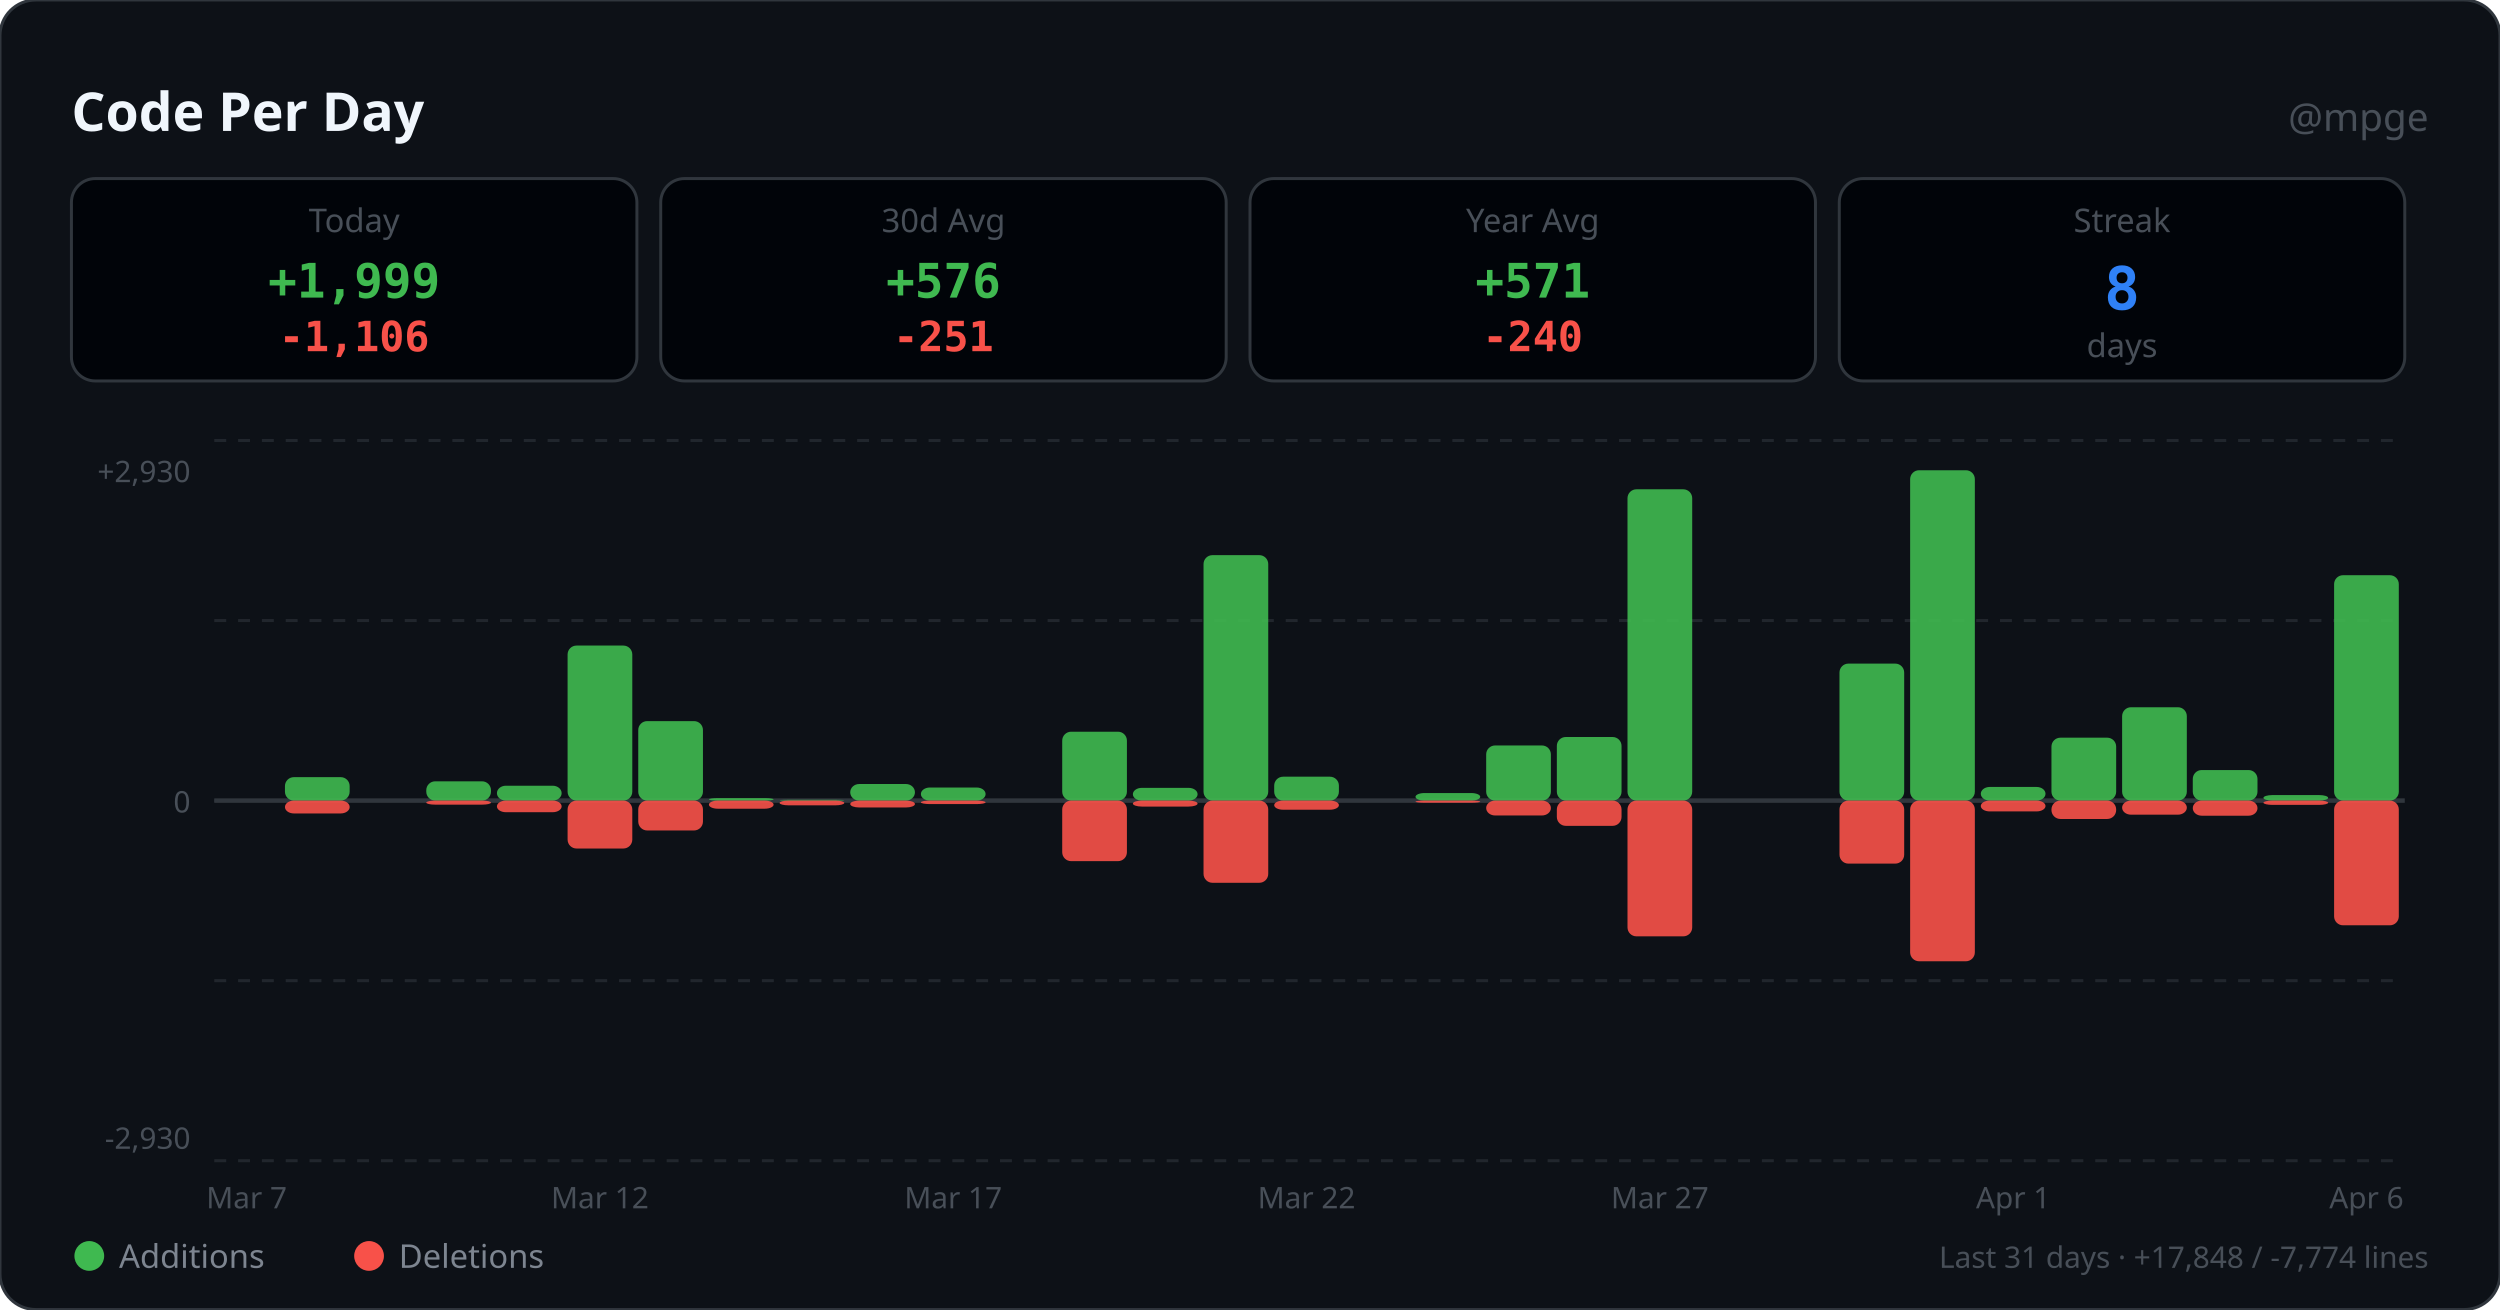
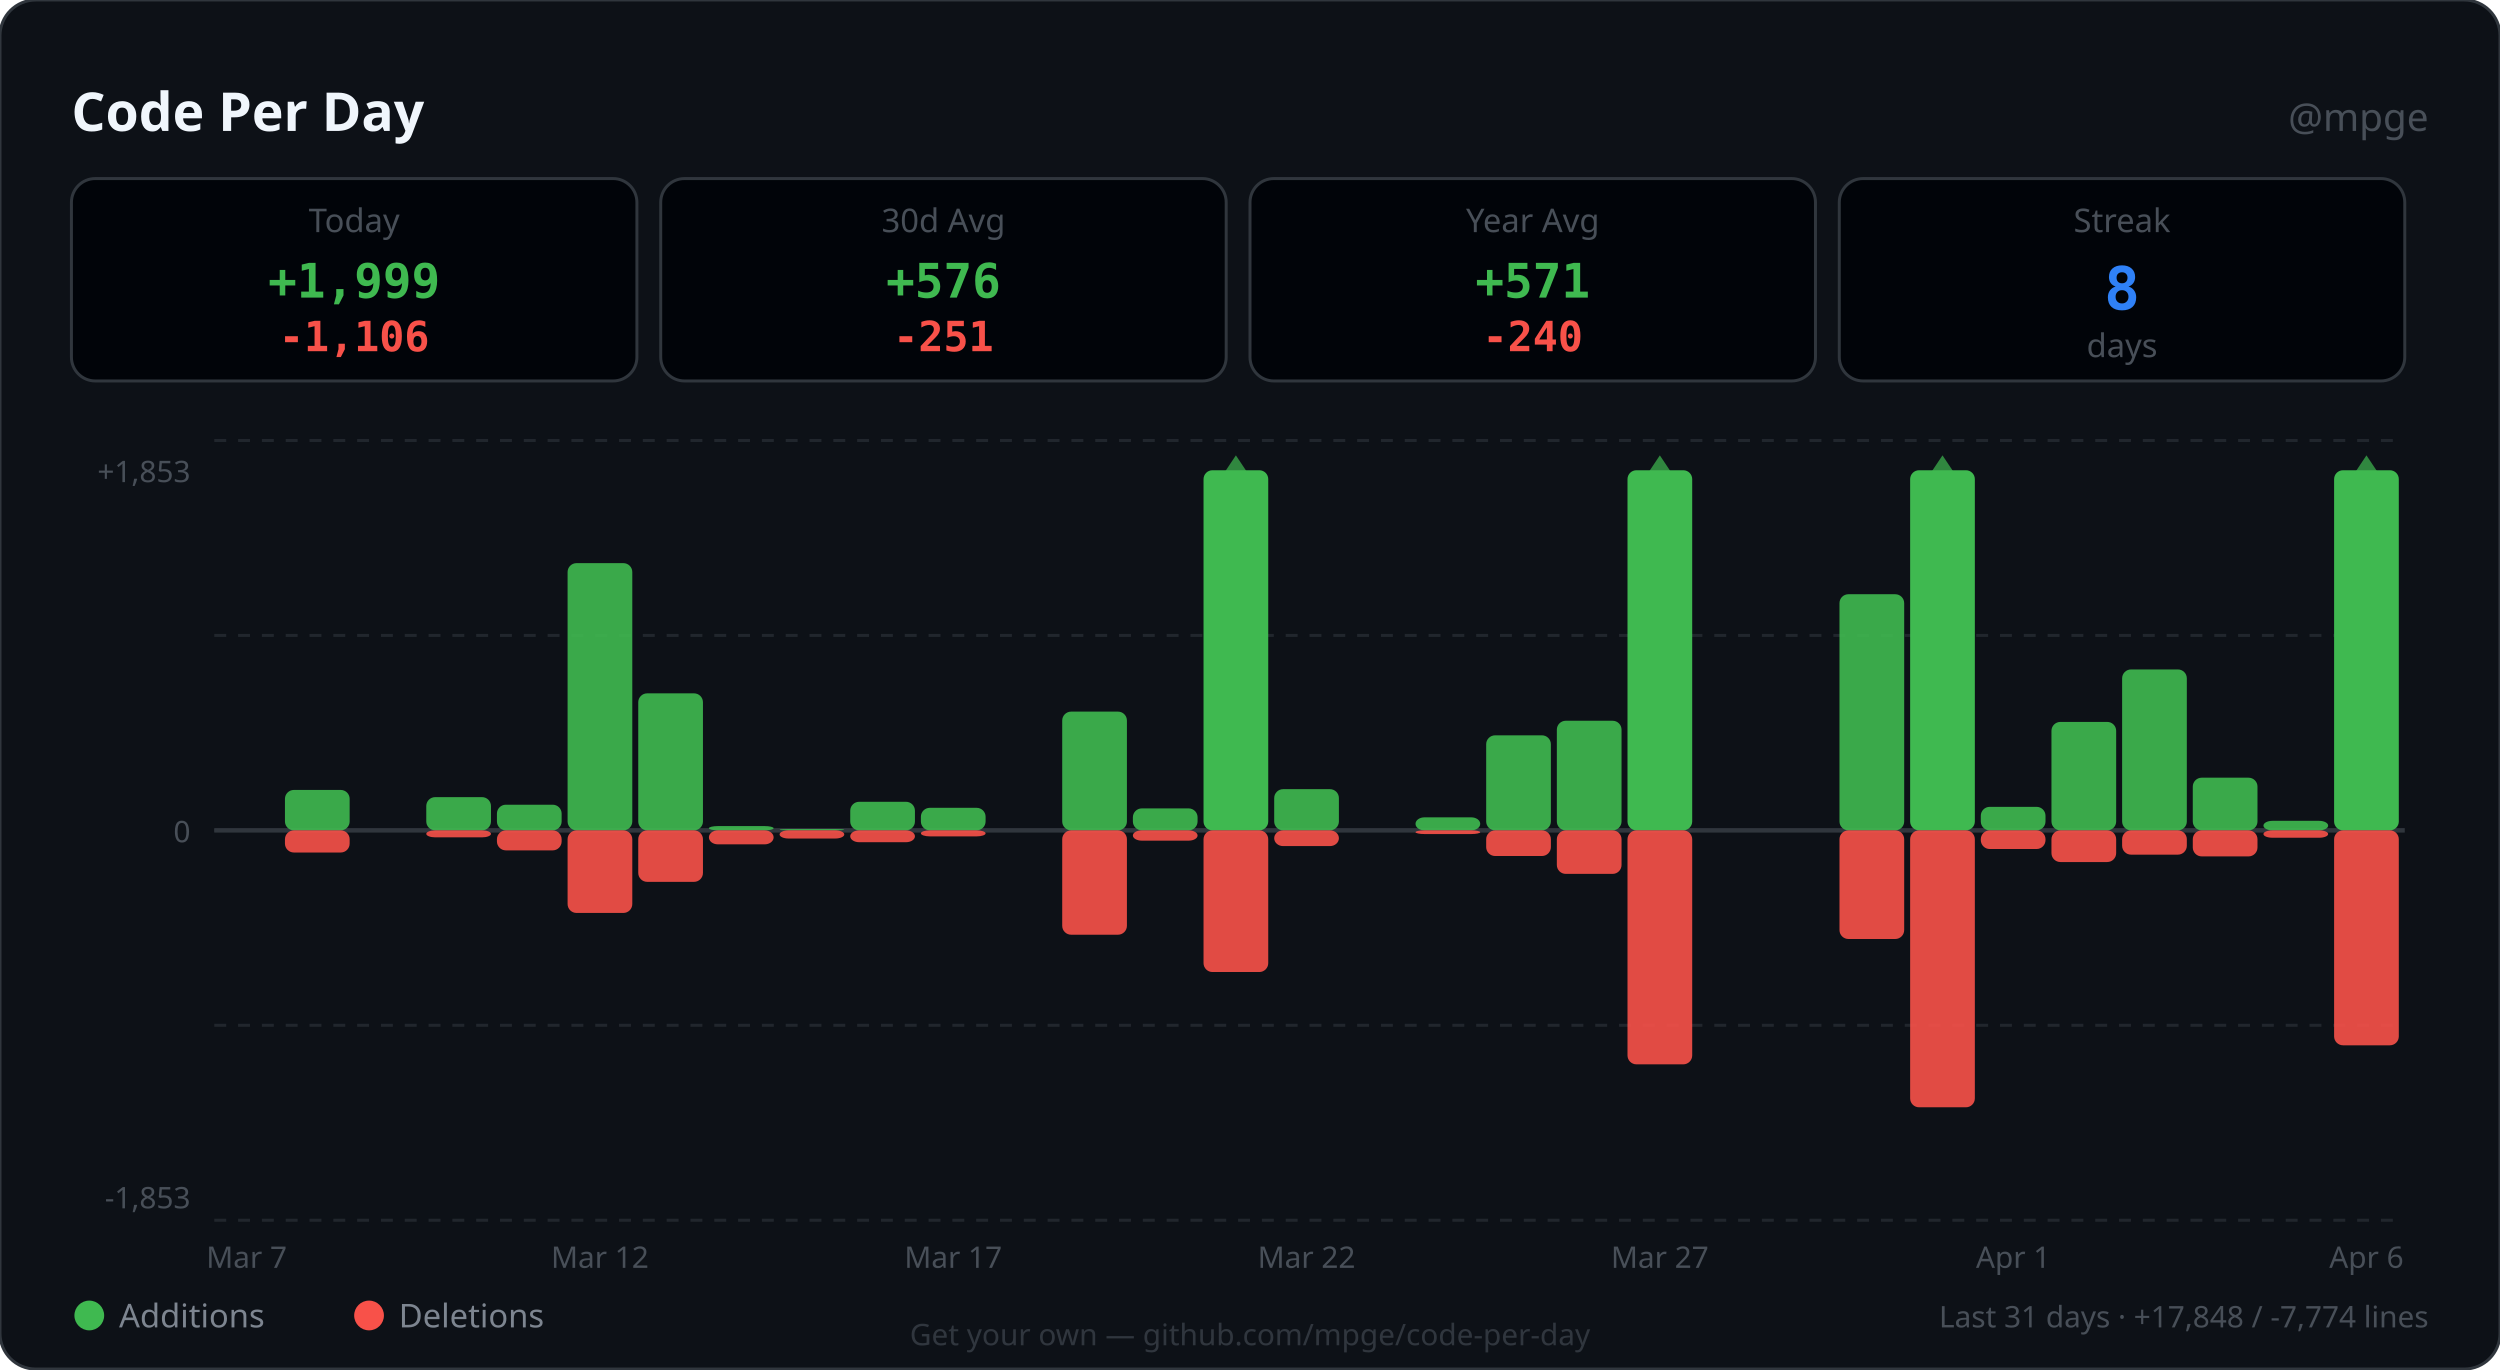
- <svg xmlns="http://www.w3.org/2000/svg" width="840" height="440" viewBox="0 0 840 440">
+ <svg xmlns="http://www.w3.org/2000/svg" width="840" height="460" viewBox="0 0 840 460">
  <style>
      @keyframes fadeInUp {
        from { opacity: 0; transform: translateY(12px); }
        to   { opacity: 1; transform: translateY(0); }
      }
      @keyframes growBar {
        from { transform: scaleY(0); }
        to   { transform: scaleY(1); }
      }
      .cpd-header  { animation: fadeInUp 0.5s ease both; }
      .cpd-stats   { animation: fadeInUp 0.5s ease 0.15s both; }
      .cpd-chart   { animation: fadeInUp 0.5s ease 0.3s both; }
      .cpd-legend  { animation: fadeInUp 0.5s ease 0.45s both; }
    </style>
-   <rect width="840" height="440" rx="12" fill="#0d1117" stroke="#30363d" stroke-width="1" />
+   <rect width="840" height="460" rx="12" fill="#0d1117" stroke="#30363d" stroke-width="1" />
  <g class="cpd-header">
-     <text x="24" y="44" fill="#f0f6fc" font-size="18" font-family="'Segoe UI', sans-serif" font-weight="700">Code Per Day</text>
+     <a href="https://github.com/mpge/code-per-day" target="_blank">
+       <text x="24" y="44" fill="#f0f6fc" font-size="18" font-family="'Segoe UI', sans-serif" font-weight="700">Code Per Day</text>
+     </a>
    <text x="816" y="44" fill="#484f58" font-size="13" font-family="'Segoe UI', sans-serif" text-anchor="end" font-weight="500">@mpge</text>
  </g>
  <g class="cpd-stats">
    <rect x="24" y="60" width="190" height="68" rx="8" fill="#010409" stroke="#30363d" stroke-width="1" />
    <text x="119" y="78" fill="#484f58" font-size="11" font-family="'Segoe UI', sans-serif" text-anchor="middle" font-weight="500">Today</text>
    <text x="119" y="100" fill="#3fb950" font-size="16" font-family="'Segoe UI Mono', 'Cascadia Code', monospace" text-anchor="middle" font-weight="700">+1,999</text>
    <text x="119" y="118" fill="#f85149" font-size="14" font-family="'Segoe UI Mono', 'Cascadia Code', monospace" text-anchor="middle" font-weight="600">-1,106</text>
    <rect x="222" y="60" width="190" height="68" rx="8" fill="#010409" stroke="#30363d" stroke-width="1" />
    <text x="317" y="78" fill="#484f58" font-size="11" font-family="'Segoe UI', sans-serif" text-anchor="middle" font-weight="500">30d Avg</text>
    <text x="317" y="100" fill="#3fb950" font-size="16" font-family="'Segoe UI Mono', 'Cascadia Code', monospace" text-anchor="middle" font-weight="700">+576</text>
    <text x="317" y="118" fill="#f85149" font-size="14" font-family="'Segoe UI Mono', 'Cascadia Code', monospace" text-anchor="middle" font-weight="600">-251</text>
    <rect x="420" y="60" width="190" height="68" rx="8" fill="#010409" stroke="#30363d" stroke-width="1" />
    <text x="515" y="78" fill="#484f58" font-size="11" font-family="'Segoe UI', sans-serif" text-anchor="middle" font-weight="500">Year Avg</text>
    <text x="515" y="100" fill="#3fb950" font-size="16" font-family="'Segoe UI Mono', 'Cascadia Code', monospace" text-anchor="middle" font-weight="700">+571</text>
    <text x="515" y="118" fill="#f85149" font-size="14" font-family="'Segoe UI Mono', 'Cascadia Code', monospace" text-anchor="middle" font-weight="600">-240</text>
    <rect x="618" y="60" width="190" height="68" rx="8" fill="#010409" stroke="#30363d" stroke-width="1" />
    <text x="713" y="78" fill="#484f58" font-size="11" font-family="'Segoe UI', sans-serif" text-anchor="middle" font-weight="500">Streak</text>
    <text x="713" y="104" fill="#2f81f7" font-size="20" font-family="'Segoe UI Mono', 'Cascadia Code', monospace" text-anchor="middle" font-weight="700">8</text>
    <text x="713" y="120" fill="#484f58" font-size="11" font-family="'Segoe UI', sans-serif" text-anchor="middle">days</text>
  </g>
  <g class="cpd-chart">
    <line x1="72" y1="148" x2="808" y2="148" stroke="#21262d" stroke-width="1" stroke-dasharray="4,4" />
-     <line x1="72" y1="208.5" x2="808" y2="208.5" stroke="#21262d" stroke-width="1" stroke-dasharray="4,4" />
-     <line x1="72" y1="269" x2="808" y2="269" stroke="#21262d" stroke-width="1" stroke-dasharray="4,4" />
-     <line x1="72" y1="329.5" x2="808" y2="329.5" stroke="#21262d" stroke-width="1" stroke-dasharray="4,4" />
-     <line x1="72" y1="390" x2="808" y2="390" stroke="#21262d" stroke-width="1" stroke-dasharray="4,4" />
-     <line x1="72" y1="269" x2="808" y2="269" stroke="#30363d" stroke-width="1.5" />
-     <text x="64" y="162" fill="#484f58" font-size="10" font-family="'Segoe UI', sans-serif" text-anchor="end">+2,930</text>
-     <text x="64" y="386" fill="#484f58" font-size="10" font-family="'Segoe UI', sans-serif" text-anchor="end">-2,930</text>
-     <text x="64" y="273" fill="#484f58" font-size="10" font-family="'Segoe UI', sans-serif" text-anchor="end">0</text>
-     <rect x="95.742" y="261.12" width="21.742" height="7.88" fill="#3fb950" rx="3" opacity="0.9" />
-     <rect x="95.742" y="269" width="21.742" height="4.319" fill="#f85149" rx="3" opacity="0.9" />
-     <rect x="143.226" y="262.522" width="21.742" height="6.478" fill="#3fb950" rx="3" opacity="0.9" />
-     <rect x="143.226" y="269" width="21.742" height="1.364" fill="#f85149" rx="3" opacity="0.9" />
-     <rect x="166.968" y="263.999" width="21.742" height="5.001" fill="#3fb950" rx="3" opacity="0.9" />
-     <rect x="166.968" y="269" width="21.742" height="3.902" fill="#f85149" rx="3" opacity="0.9" />
-     <rect x="190.71" y="216.91" width="21.742" height="52.09" fill="#3fb950" rx="3" opacity="0.9" />
-     <rect x="190.71" y="269" width="21.742" height="16.101" fill="#f85149" rx="3" opacity="0.9" />
-     <rect x="214.452" y="242.292" width="21.742" height="26.708" fill="#3fb950" rx="3" opacity="0.9" />
-     <rect x="214.452" y="269" width="21.742" height="10.039" fill="#f85149" rx="3" opacity="0.9" />
-     <rect x="238.194" y="268.167" width="21.742" height="0.833" fill="#3fb950" rx="3" opacity="0.9" />
-     <rect x="238.194" y="269" width="21.742" height="2.728" fill="#f85149" rx="3" opacity="0.9" />
-     <rect x="261.935" y="268.735" width="21.742" height="0.265" fill="#3fb950" rx="3" opacity="0.9" />
-     <rect x="261.935" y="269" width="21.742" height="1.591" fill="#f85149" rx="3" opacity="0.9" />
-     <rect x="285.677" y="263.431" width="21.742" height="5.569" fill="#3fb950" rx="3" opacity="0.9" />
-     <rect x="285.677" y="269" width="21.742" height="2.311" fill="#f85149" rx="3" opacity="0.9" />
-     <rect x="309.419" y="264.605" width="21.742" height="4.395" fill="#3fb950" rx="3" opacity="0.9" />
-     <rect x="309.419" y="269" width="21.742" height="1.174" fill="#f85149" rx="3" opacity="0.9" />
-     <rect x="356.903" y="245.853" width="21.742" height="23.147" fill="#3fb950" rx="3" opacity="0.9" />
-     <rect x="356.903" y="269" width="21.742" height="20.344" fill="#f85149" rx="3" opacity="0.9" />
-     <rect x="380.645" y="264.719" width="21.742" height="4.281" fill="#3fb950" rx="3" opacity="0.9" />
-     <rect x="380.645" y="269" width="21.742" height="2.008" fill="#f85149" rx="3" opacity="0.9" />
-     <rect x="404.387" y="186.527" width="21.742" height="82.473" fill="#3fb950" rx="3" opacity="0.9" />
-     <rect x="404.387" y="269" width="21.742" height="27.617" fill="#f85149" rx="3" opacity="0.9" />
-     <rect x="428.129" y="260.969" width="21.742" height="8.031" fill="#3fb950" rx="3" opacity="0.9" />
-     <rect x="428.129" y="269" width="21.742" height="3.069" fill="#f85149" rx="3" opacity="0.9" />
-     <rect x="475.613" y="266.462" width="21.742" height="2.538" fill="#3fb950" rx="3" opacity="0.9" />
-     <rect x="475.613" y="269" width="21.742" height="0.72" fill="#f85149" rx="3" opacity="0.9" />
-     <rect x="499.355" y="250.475" width="21.742" height="18.525" fill="#3fb950" rx="3" opacity="0.9" />
-     <rect x="499.355" y="269" width="21.742" height="5.001" fill="#f85149" rx="3" opacity="0.9" />
-     <rect x="523.097" y="247.633" width="21.742" height="21.367" fill="#3fb950" rx="3" opacity="0.9" />
-     <rect x="523.097" y="269" width="21.742" height="8.486" fill="#f85149" rx="3" opacity="0.9" />
-     <rect x="546.839" y="164.402" width="21.742" height="104.598" fill="#3fb950" rx="3" opacity="0.9" />
-     <rect x="546.839" y="269" width="21.742" height="45.612" fill="#f85149" rx="3" opacity="0.9" />
-     <rect x="618.065" y="222.971" width="21.742" height="46.029" fill="#3fb950" rx="3" opacity="0.9" />
-     <rect x="618.065" y="269" width="21.742" height="21.177" fill="#f85149" rx="3" opacity="0.9" />
-     <rect x="641.806" y="158" width="21.742" height="111" fill="#3fb950" rx="3" opacity="0.9" />
-     <rect x="641.806" y="269" width="21.742" height="53.985" fill="#f85149" rx="3" opacity="0.9" />
-     <rect x="665.548" y="264.416" width="21.742" height="4.584" fill="#3fb950" rx="3" opacity="0.9" />
-     <rect x="665.548" y="269" width="21.742" height="3.637" fill="#f85149" rx="3" opacity="0.9" />
-     <rect x="689.29" y="247.861" width="21.742" height="21.139" fill="#3fb950" rx="3" opacity="0.9" />
-     <rect x="689.29" y="269" width="21.742" height="6.175" fill="#f85149" rx="3" opacity="0.9" />
-     <rect x="713.032" y="237.632" width="21.742" height="31.368" fill="#3fb950" rx="3" opacity="0.9" />
-     <rect x="713.032" y="269" width="21.742" height="4.735" fill="#f85149" rx="3" opacity="0.9" />
-     <rect x="736.774" y="258.733" width="21.742" height="10.267" fill="#3fb950" rx="3" opacity="0.9" />
-     <rect x="736.774" y="269" width="21.742" height="5.076" fill="#f85149" rx="3" opacity="0.9" />
-     <rect x="760.516" y="267.144" width="21.742" height="1.856" fill="#3fb950" rx="3" opacity="0.9" />
-     <rect x="760.516" y="269" width="21.742" height="1.44" fill="#f85149" rx="3" opacity="0.9" />
-     <rect x="784.258" y="193.27" width="21.742" height="75.73" fill="#3fb950" rx="3" opacity="0.9" />
-     <rect x="784.258" y="269" width="21.742" height="41.9" fill="#f85149" rx="3" opacity="0.9" />
-     <text x="82.871" y="406" fill="#484f58" font-size="10" font-family="'Segoe UI', sans-serif" text-anchor="middle">Mar 7</text>
-     <text x="201.581" y="406" fill="#484f58" font-size="10" font-family="'Segoe UI', sans-serif" text-anchor="middle">Mar 12</text>
-     <text x="320.29" y="406" fill="#484f58" font-size="10" font-family="'Segoe UI', sans-serif" text-anchor="middle">Mar 17</text>
-     <text x="439" y="406" fill="#484f58" font-size="10" font-family="'Segoe UI', sans-serif" text-anchor="middle">Mar 22</text>
-     <text x="557.71" y="406" fill="#484f58" font-size="10" font-family="'Segoe UI', sans-serif" text-anchor="middle">Mar 27</text>
-     <text x="676.419" y="406" fill="#484f58" font-size="10" font-family="'Segoe UI', sans-serif" text-anchor="middle">Apr 1</text>
-     <text x="795.129" y="406" fill="#484f58" font-size="10" font-family="'Segoe UI', sans-serif" text-anchor="middle">Apr 6</text>
+     <line x1="72" y1="213.5" x2="808" y2="213.5" stroke="#21262d" stroke-width="1" stroke-dasharray="4,4" />
+     <line x1="72" y1="279" x2="808" y2="279" stroke="#21262d" stroke-width="1" stroke-dasharray="4,4" />
+     <line x1="72" y1="344.5" x2="808" y2="344.5" stroke="#21262d" stroke-width="1" stroke-dasharray="4,4" />
+     <line x1="72" y1="410" x2="808" y2="410" stroke="#21262d" stroke-width="1" stroke-dasharray="4,4" />
+     <line x1="72" y1="279" x2="808" y2="279" stroke="#30363d" stroke-width="1.5" />
+     <text x="64" y="162" fill="#484f58" font-size="10" font-family="'Segoe UI', sans-serif" text-anchor="end">+1,853</text>
+     <text x="64" y="406" fill="#484f58" font-size="10" font-family="'Segoe UI', sans-serif" text-anchor="end">-1,853</text>
+     <text x="64" y="283" fill="#484f58" font-size="10" font-family="'Segoe UI', sans-serif" text-anchor="end">0</text>
+     <rect x="95.742" y="265.418" width="21.742" height="13.582" fill="#3fb950" rx="3" opacity="0.9" />
+     <rect x="95.742" y="279" width="21.742" height="7.444" fill="#f85149" rx="3" opacity="0.9" />
+     <rect x="143.226" y="267.834" width="21.742" height="11.166" fill="#3fb950" rx="3" opacity="0.9" />
+     <rect x="143.226" y="279" width="21.742" height="2.351" fill="#f85149" rx="3" opacity="0.9" />
+     <rect x="166.968" y="270.38" width="21.742" height="8.62" fill="#3fb950" rx="3" opacity="0.9" />
+     <rect x="166.968" y="279" width="21.742" height="6.726" fill="#f85149" rx="3" opacity="0.9" />
+     <rect x="190.71" y="189.213" width="21.742" height="89.787" fill="#3fb950" rx="3" opacity="0.9" />
+     <rect x="190.71" y="279" width="21.742" height="27.752" fill="#f85149" rx="3" opacity="0.9" />
+     <rect x="214.452" y="232.964" width="21.742" height="46.036" fill="#3fb950" rx="3" opacity="0.9" />
+     <rect x="214.452" y="279" width="21.742" height="17.304" fill="#f85149" rx="3" opacity="0.9" />
+     <rect x="238.194" y="277.563" width="21.742" height="1.437" fill="#3fb950" rx="3" opacity="0.9" />
+     <rect x="238.194" y="279" width="21.742" height="4.702" fill="#f85149" rx="3" opacity="0.9" />
+     <rect x="261.935" y="278.543" width="21.742" height="0.457" fill="#3fb950" rx="3" opacity="0.9" />
+     <rect x="261.935" y="279" width="21.742" height="2.743" fill="#f85149" rx="3" opacity="0.9" />
+     <rect x="285.677" y="269.401" width="21.742" height="9.599" fill="#3fb950" rx="3" opacity="0.9" />
+     <rect x="285.677" y="279" width="21.742" height="3.983" fill="#f85149" rx="3" opacity="0.9" />
+     <rect x="309.419" y="271.425" width="21.742" height="7.575" fill="#3fb950" rx="3" opacity="0.9" />
+     <rect x="309.419" y="279" width="21.742" height="2.024" fill="#f85149" rx="3" opacity="0.9" />
+     <rect x="356.903" y="239.102" width="21.742" height="39.898" fill="#3fb950" rx="3" opacity="0.9" />
+     <rect x="356.903" y="279" width="21.742" height="35.066" fill="#f85149" rx="3" opacity="0.9" />
+     <rect x="380.645" y="271.621" width="21.742" height="7.379" fill="#3fb950" rx="3" opacity="0.9" />
+     <rect x="380.645" y="279" width="21.742" height="3.461" fill="#f85149" rx="3" opacity="0.9" />
+     <rect x="404.387" y="158" width="21.742" height="121" fill="#3fb950" rx="3" opacity="1" />
+     <polygon points="411.258,159 419.258,159 415.258,153" fill="#3fb950" opacity="0.7" />
+     <rect x="404.387" y="279" width="21.742" height="47.603" fill="#f85149" rx="3" opacity="0.9" />
+     <rect x="428.129" y="265.157" width="21.742" height="13.843" fill="#3fb950" rx="3" opacity="0.9" />
+     <rect x="428.129" y="279" width="21.742" height="5.289" fill="#f85149" rx="3" opacity="0.9" />
+     <rect x="475.613" y="274.625" width="21.742" height="4.375" fill="#3fb950" rx="3" opacity="0.9" />
+     <rect x="475.613" y="279" width="21.742" height="1.241" fill="#f85149" rx="3" opacity="0.9" />
+     <rect x="499.355" y="247.069" width="21.742" height="31.931" fill="#3fb950" rx="3" opacity="0.9" />
+     <rect x="499.355" y="279" width="21.742" height="8.62" fill="#f85149" rx="3" opacity="0.9" />
+     <rect x="523.097" y="242.171" width="21.742" height="36.829" fill="#3fb950" rx="3" opacity="0.9" />
+     <rect x="523.097" y="279" width="21.742" height="14.627" fill="#f85149" rx="3" opacity="0.9" />
+     <rect x="546.839" y="158" width="21.742" height="121" fill="#3fb950" rx="3" opacity="1" />
+     <polygon points="553.71,159 561.71,159 557.71,153" fill="#3fb950" opacity="0.7" />
+     <rect x="546.839" y="279" width="21.742" height="78.621" fill="#f85149" rx="3" opacity="0.9" />
+     <rect x="618.065" y="199.661" width="21.742" height="79.339" fill="#3fb950" rx="3" opacity="0.9" />
+     <rect x="618.065" y="279" width="21.742" height="36.502" fill="#f85149" rx="3" opacity="0.9" />
+     <rect x="641.806" y="158" width="21.742" height="121" fill="#3fb950" rx="3" opacity="1" />
+     <polygon points="648.677,159 656.677,159 652.677,153" fill="#3fb950" opacity="0.7" />
+     <rect x="641.806" y="279" width="21.742" height="93.052" fill="#f85149" rx="3" opacity="0.9" />
+     <rect x="665.548" y="271.099" width="21.742" height="7.901" fill="#3fb950" rx="3" opacity="0.9" />
+     <rect x="665.548" y="279" width="21.742" height="6.269" fill="#f85149" rx="3" opacity="0.9" />
+     <rect x="689.29" y="242.563" width="21.742" height="36.437" fill="#3fb950" rx="3" opacity="0.9" />
+     <rect x="689.29" y="279" width="21.742" height="10.644" fill="#f85149" rx="3" opacity="0.9" />
+     <rect x="713.032" y="224.932" width="21.742" height="54.068" fill="#3fb950" rx="3" opacity="0.9" />
+     <rect x="713.032" y="279" width="21.742" height="8.162" fill="#f85149" rx="3" opacity="0.9" />
+     <rect x="736.774" y="261.304" width="21.742" height="17.696" fill="#3fb950" rx="3" opacity="0.9" />
+     <rect x="736.774" y="279" width="21.742" height="8.75" fill="#f85149" rx="3" opacity="0.9" />
+     <rect x="760.516" y="275.8" width="21.742" height="3.2" fill="#3fb950" rx="3" opacity="0.9" />
+     <rect x="760.516" y="279" width="21.742" height="2.481" fill="#f85149" rx="3" opacity="0.9" />
+     <rect x="784.258" y="158" width="21.742" height="121" fill="#3fb950" rx="3" opacity="1" />
+     <polygon points="791.129,159 799.129,159 795.129,153" fill="#3fb950" opacity="0.7" />
+     <rect x="784.258" y="279" width="21.742" height="72.221" fill="#f85149" rx="3" opacity="0.9" />
+     <text x="82.871" y="426" fill="#484f58" font-size="10" font-family="'Segoe UI', sans-serif" text-anchor="middle">Mar 7</text>
+     <text x="201.581" y="426" fill="#484f58" font-size="10" font-family="'Segoe UI', sans-serif" text-anchor="middle">Mar 12</text>
+     <text x="320.29" y="426" fill="#484f58" font-size="10" font-family="'Segoe UI', sans-serif" text-anchor="middle">Mar 17</text>
+     <text x="439" y="426" fill="#484f58" font-size="10" font-family="'Segoe UI', sans-serif" text-anchor="middle">Mar 22</text>
+     <text x="557.71" y="426" fill="#484f58" font-size="10" font-family="'Segoe UI', sans-serif" text-anchor="middle">Mar 27</text>
+     <text x="676.419" y="426" fill="#484f58" font-size="10" font-family="'Segoe UI', sans-serif" text-anchor="middle">Apr 1</text>
+     <text x="795.129" y="426" fill="#484f58" font-size="10" font-family="'Segoe UI', sans-serif" text-anchor="middle">Apr 6</text>
  </g>
  <g class="cpd-legend">
-     <circle cx="30" cy="422" r="5" fill="#3fb950" />
-     <text x="40" y="426" fill="#7d8590" font-size="11" font-family="'Segoe UI', sans-serif">Additions</text>
-     <circle cx="124" cy="422" r="5" fill="#f85149" />
-     <text x="134" y="426" fill="#7d8590" font-size="11" font-family="'Segoe UI', sans-serif">Deletions</text>
-     <text x="816" y="426" fill="#484f58" font-size="10" font-family="'Segoe UI', sans-serif" text-anchor="end">Last 31 days · +17,848 / -7,774 lines</text>
+     <circle cx="30" cy="442" r="5" fill="#3fb950" />
+     <text x="40" y="446" fill="#7d8590" font-size="11" font-family="'Segoe UI', sans-serif">Additions</text>
+     <circle cx="124" cy="442" r="5" fill="#f85149" />
+     <text x="134" y="446" fill="#7d8590" font-size="11" font-family="'Segoe UI', sans-serif">Deletions</text>
+     <text x="816" y="446" fill="#484f58" font-size="10" font-family="'Segoe UI', sans-serif" text-anchor="end">Last 31 days · +17,848 / -7,774 lines</text>
  </g>
+   <a href="https://github.com/mpge/code-per-day" target="_blank">
+     <text x="420" y="452" fill="#484f58" font-size="10" font-family="'Segoe UI', sans-serif" text-anchor="middle" opacity="0.6">Get your own — github.com/mpge/code-per-day</text>
+   </a>
</svg>
